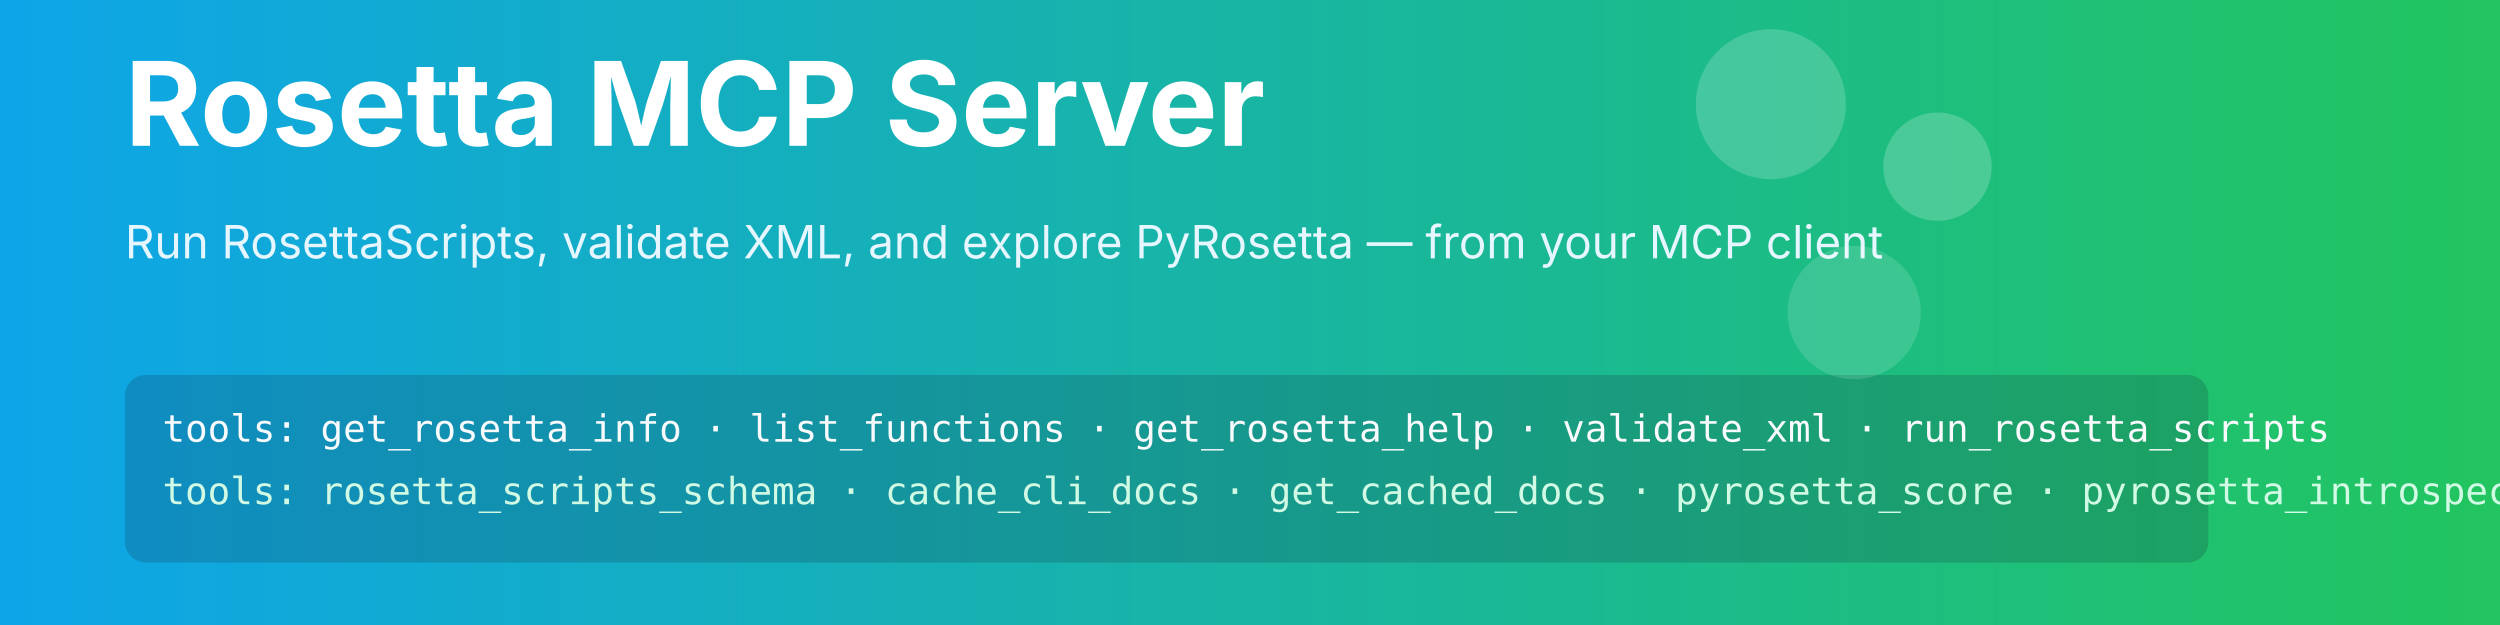
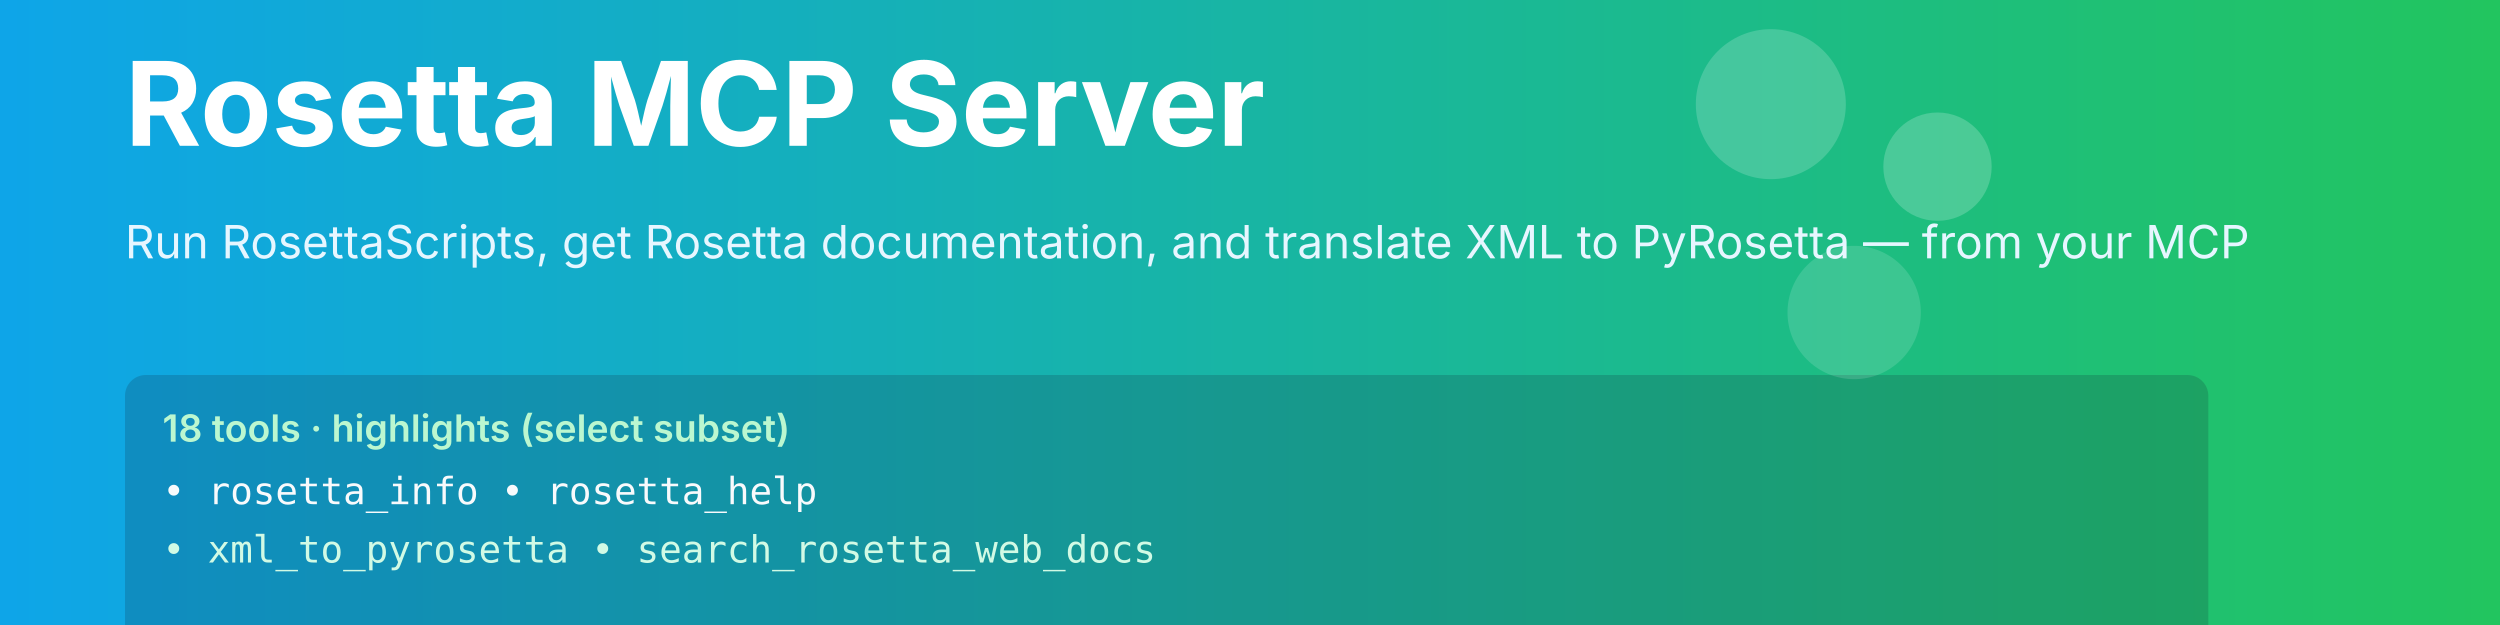
<svg xmlns="http://www.w3.org/2000/svg" width="1200" height="300" viewBox="0 0 1200 300">
  <defs>
    <linearGradient id="g" x1="0" x2="1" y1="0" y2="0">
      <stop offset="0%" stop-color="#0ea5e9" />
      <stop offset="100%" stop-color="#22c55e" />
    </linearGradient>
  </defs>
  <rect x="0" y="0" width="1200" height="300" fill="url(#g)" />
  <g transform="translate(60,70)">
    <text x="0" y="0" font-family="Inter, Arial, sans-serif" font-size="56" fill="#ffffff" font-weight="700">
      Rosetta MCP Server
    </text>
    <text x="0" y="54" font-family="Inter, Arial, sans-serif" font-size="22" fill="#e6f6ff">
-       Run RosettaScripts, validate XML, and explore PyRosetta — from your MCP client
+       Run RosettaScripts, get Rosetta documentation, and translate XML to PyRosetta — from your MCP
    </text>
    <g transform="translate(0,110)">
-       <rect x="0" y="0" rx="10" ry="10" width="1000" height="90" fill="#0f172a" opacity="0.18" />
-       <text x="18" y="32" font-family="Menlo, Consolas, monospace" font-size="18" fill="#f8fafc">
-         tools: get_rosetta_info · list_functions · get_rosetta_help · validate_xml · run_rosetta_scripts
+       <rect x="0" y="0" rx="10" ry="10" width="1000" height="132" fill="#0f172a" opacity="0.18" />
+       <text x="18" y="32" font-family="Inter, Arial, sans-serif" font-size="18" fill="#bbf7d0" font-weight="600">
+         18 tools · highlights (select subset)
      </text>
-       <text x="18" y="62" font-family="Menlo, Consolas, monospace" font-size="18" fill="#d1fae5">
-         tools: rosetta_scripts_schema · cache_cli_docs · get_cached_docs · pyrosetta_score · pyrosetta_introspect
+       <text x="18" y="62" font-family="Menlo, Consolas, monospace" font-size="18" fill="#f8fafc">
+         • rosetta_info      • rosetta_help
+       </text>
+       <text x="18" y="90" font-family="Menlo, Consolas, monospace" font-size="18" fill="#d1fae5">
+         • xml_to_pyrosetta  • search_rosetta_web_docs
      </text>
    </g>
  </g>
  <g transform="translate(850,50)">
    <circle cx="0" cy="0" r="36" fill="#ffffff" opacity="0.18" />
    <circle cx="80" cy="30" r="26" fill="#ffffff" opacity="0.2" />
    <circle cx="40" cy="100" r="32" fill="#ffffff" opacity="0.14" />
  </g>
</svg>
